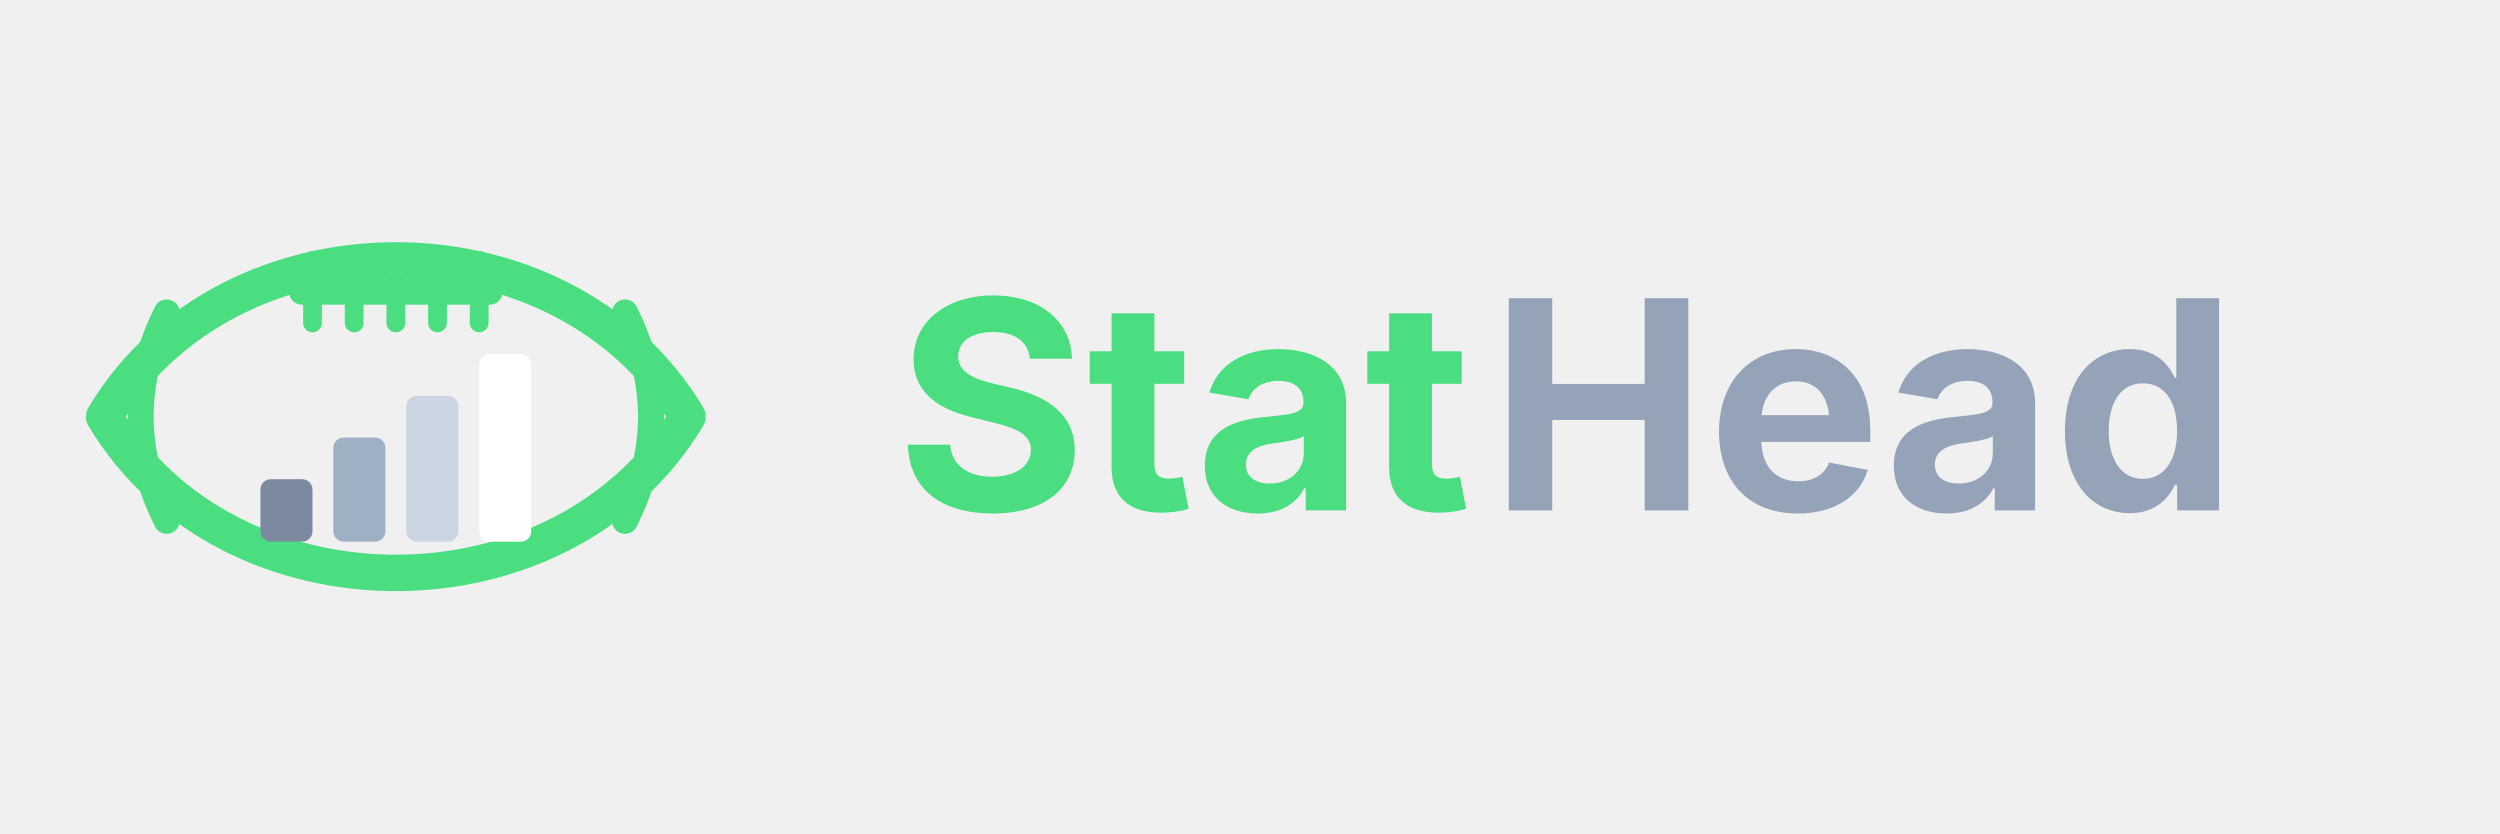
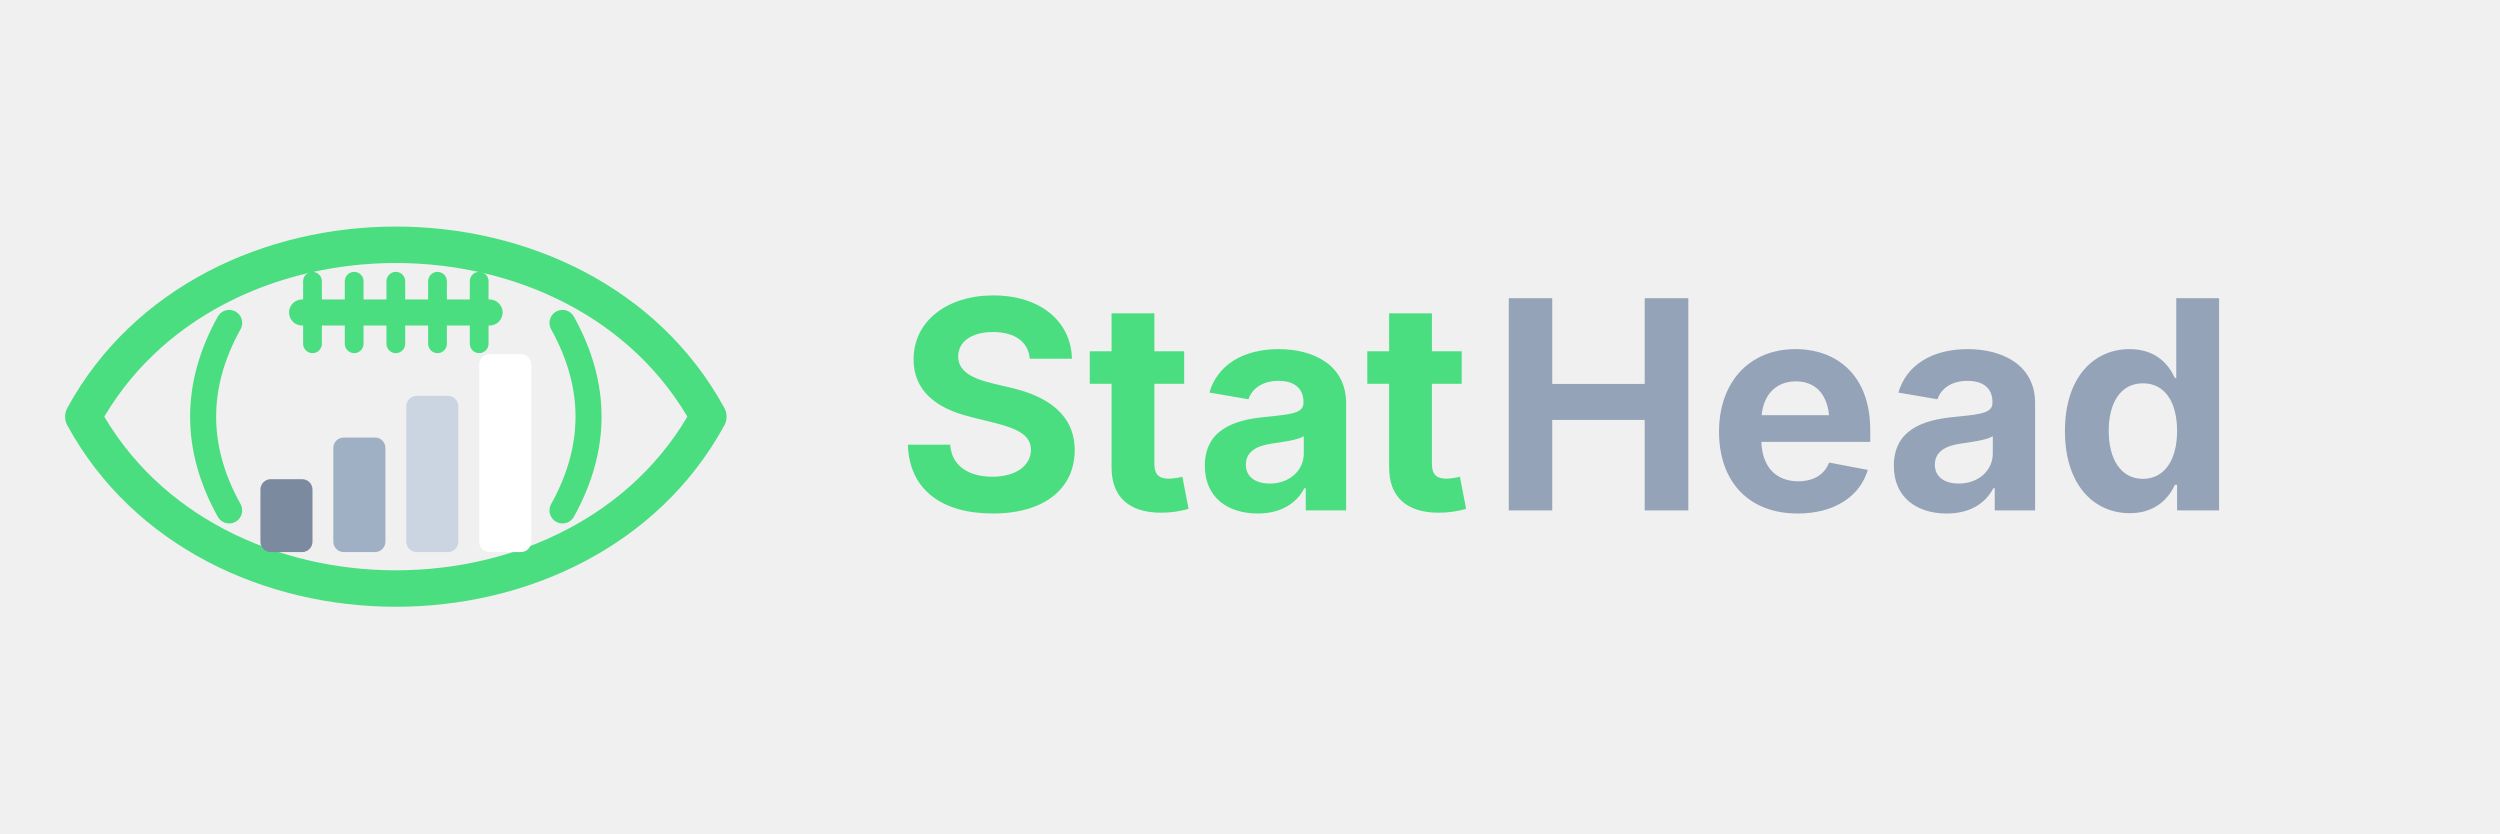
<svg xmlns="http://www.w3.org/2000/svg" viewBox="0 0 240 80" fill="none">
  <g stroke-linecap="round" stroke-linejoin="round">
-     <path d="M10 40 C22 20 54 20 66 40 C54 60 22 60 10 40 Z" stroke="#4ade80" stroke-width="3.5" fill="none" />
-     <path d="M16 30 Q11 40 16 50" stroke="#4ade80" stroke-width="2.5" fill="none" />
-     <path d="M60 30 Q65 40 60 50" stroke="#4ade80" stroke-width="2.5" fill="none" />
-     <line x1="29" y1="28" x2="47" y2="28" stroke="#4ade80" stroke-width="2.5" />
-     <line x1="30" y1="25" x2="30" y2="31" stroke="#4ade80" stroke-width="1.8" />
-     <line x1="34" y1="25" x2="34" y2="31" stroke="#4ade80" stroke-width="1.8" />
-     <line x1="38" y1="25" x2="38" y2="31" stroke="#4ade80" stroke-width="1.8" />
-     <line x1="42" y1="25" x2="42" y2="31" stroke="#4ade80" stroke-width="1.8" />
-     <line x1="46" y1="25" x2="46" y2="31" stroke="#4ade80" stroke-width="1.8" />
+     <path d="M8 40 C20 18 56 18 68 40 C56 62 20 62 8 40 Z" stroke="#4ade80" stroke-width="3.5" fill="none" />
+     <path d="M22 31 Q17 40 22 49" stroke="#4ade80" stroke-width="2.5" fill="none" />
+     <path d="M54 31 Q59 40 54 49" stroke="#4ade80" stroke-width="2.5" fill="none" />
+     <line x1="29" y1="30" x2="47" y2="30" stroke="#4ade80" stroke-width="2.5" />
+     <line x1="30" y1="27" x2="30" y2="33" stroke="#4ade80" stroke-width="1.8" />
+     <line x1="34" y1="27" x2="34" y2="33" stroke="#4ade80" stroke-width="1.8" />
+     <line x1="38" y1="27" x2="38" y2="33" stroke="#4ade80" stroke-width="1.8" />
+     <line x1="42" y1="27" x2="42" y2="33" stroke="#4ade80" stroke-width="1.8" />
+     <line x1="46" y1="27" x2="46" y2="33" stroke="#4ade80" stroke-width="1.8" />
  </g>
-   <rect x="25" y="46" width="5" height="6" rx="1" fill="#7c8aa0" />
-   <rect x="32" y="42" width="5" height="10" rx="1" fill="#9fb0c4" />
-   <rect x="39" y="38" width="5" height="14" rx="1" fill="#cbd5e1" />
-   <rect x="46" y="34" width="5" height="18" rx="1" fill="#ffffff" />
+   <rect x="25" y="46" width="5" height="7" rx="1" fill="#7c8aa0" />
+   <rect x="32" y="42" width="5" height="11" rx="1" fill="#9fb0c4" />
+   <rect x="39" y="38" width="5" height="15" rx="1" fill="#cbd5e1" />
+   <rect x="46" y="34" width="5" height="19" rx="1" fill="#ffffff" />
  <text x="86" y="49" font-family="system-ui, -apple-system, sans-serif" font-size="28" font-weight="700" fill="#4ade80">Stat</text>
  <text x="143" y="49" font-family="system-ui, -apple-system, sans-serif" font-size="28" font-weight="700" fill="#94a3b8">Head</text>
</svg>
